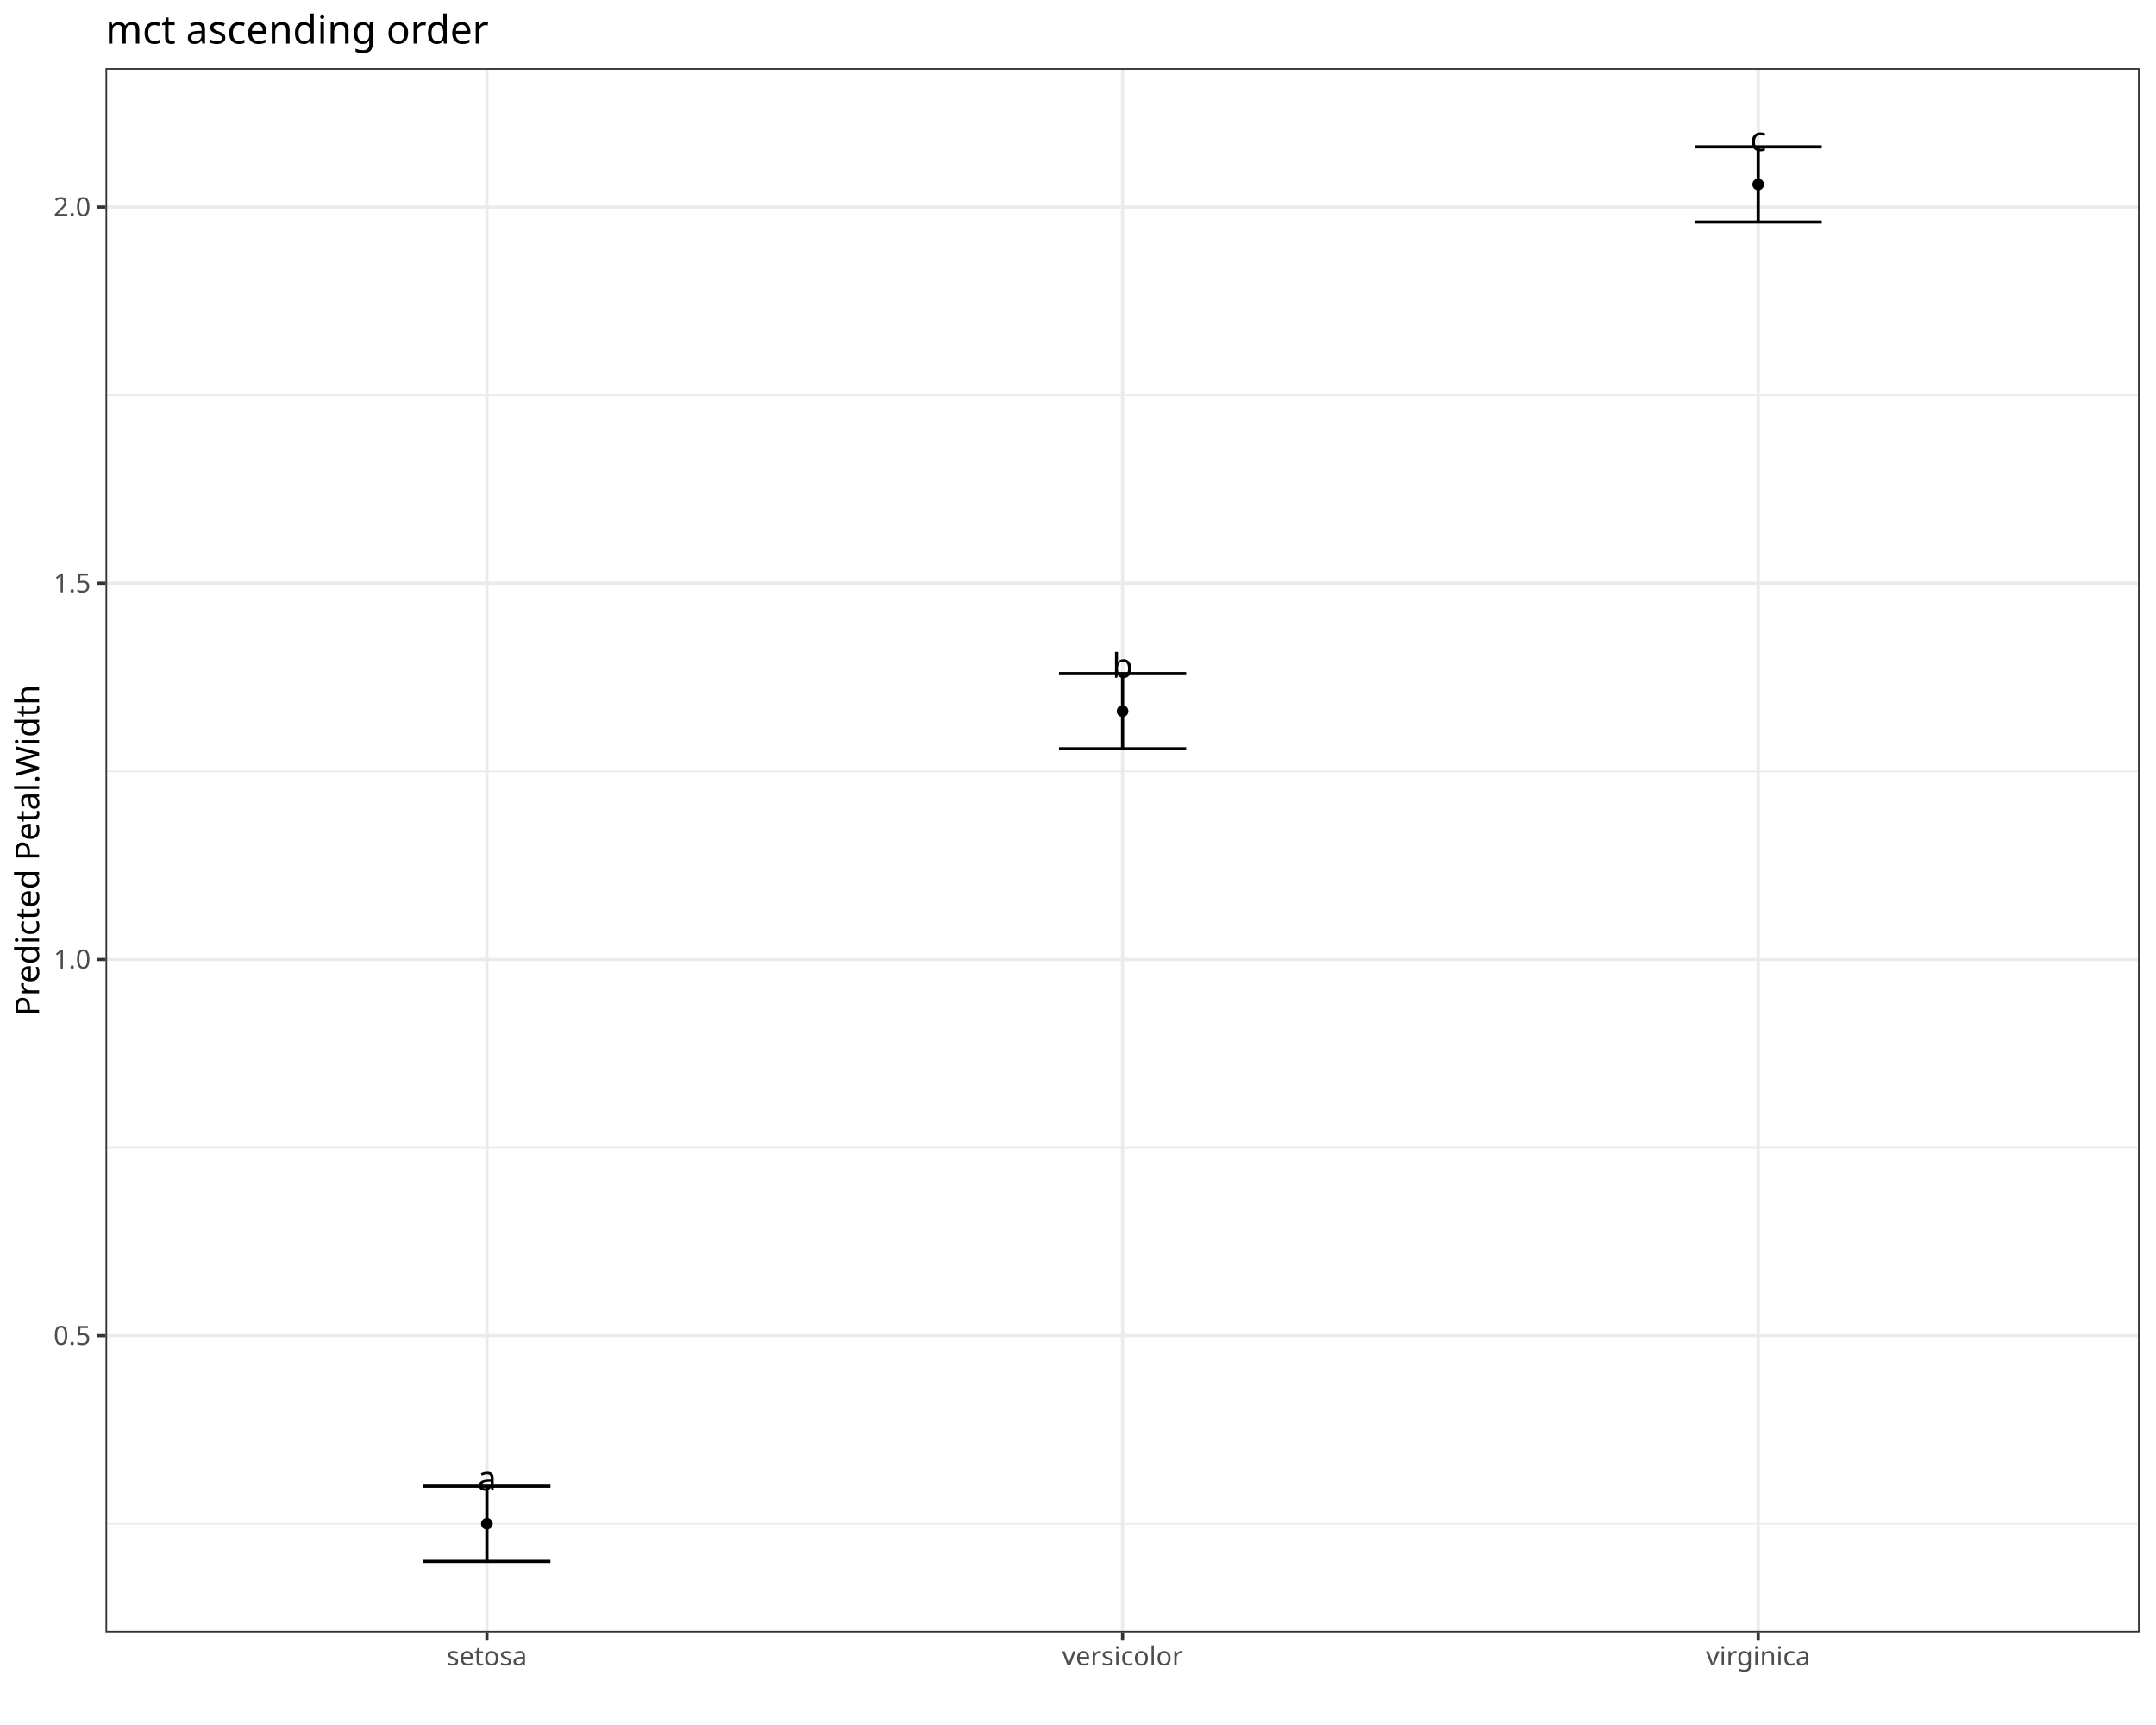
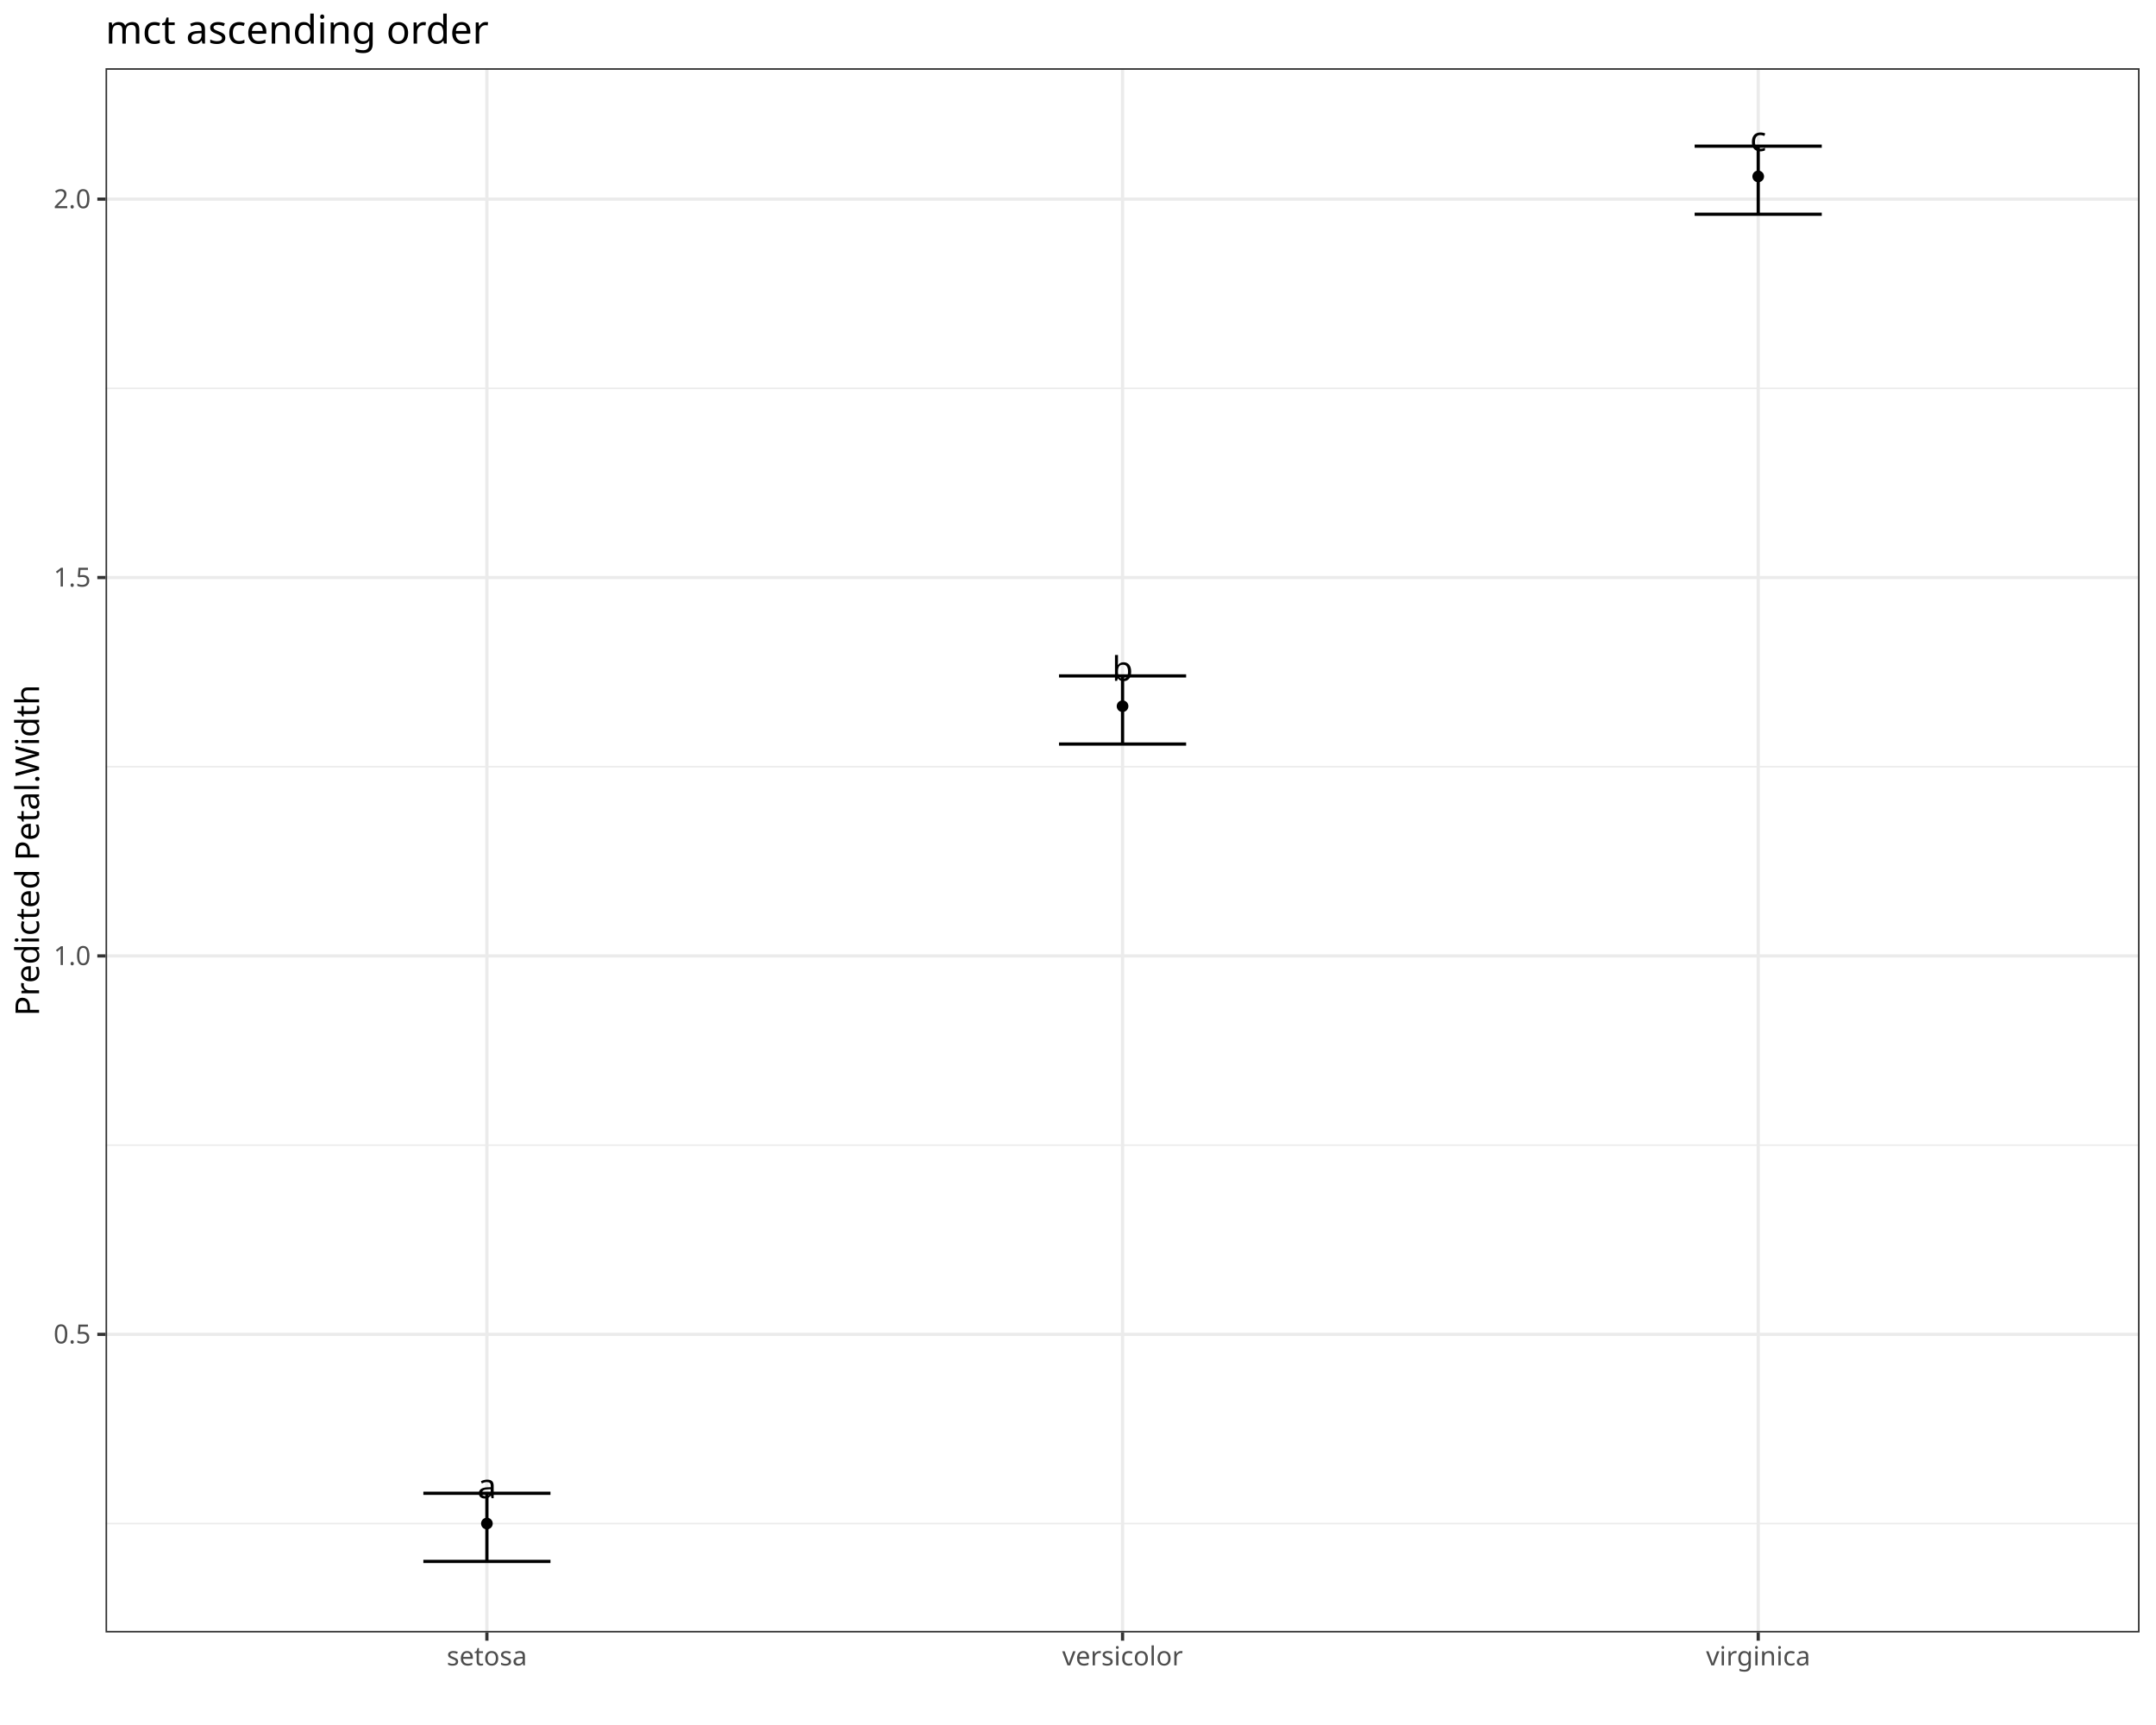
<svg xmlns="http://www.w3.org/2000/svg" class="svglite" data-engine-version="2.0" width="720.00pt" height="576.00pt" viewBox="0 0 720.00 576.00">
  <defs>
    <style type="text/css">
    .svglite line, .svglite polyline, .svglite polygon, .svglite path, .svglite rect, .svglite circle {
      fill: none;
      stroke: #000000;
      stroke-linecap: round;
      stroke-linejoin: round;
      stroke-miterlimit: 10.00;
    }
  </style>
  </defs>
  <rect width="100%" height="100%" style="stroke: none; fill: #FFFFFF;" />
  <defs>
    <clipPath id="cpMC4wMHw3MjAuMDB8MC4wMHw1NzYuMDA=">
      <rect x="0.00" y="0.00" width="720.00" height="576.00" />
    </clipPath>
  </defs>
  <g clip-path="url(#cpMC4wMHw3MjAuMDB8MC4wMHw1NzYuMDA=)">
    <rect x="0.00" y="0.00" width="720.00" height="576.00" style="stroke-width: 1.07; stroke: #FFFFFF; fill: #FFFFFF;" />
  </g>
  <defs>
    <clipPath id="cpMzUuMjR8NzE0LjUyfDIyLjc4fDU0NS4xMQ==">
      <rect x="35.24" y="22.78" width="679.28" height="522.33" />
    </clipPath>
  </defs>
  <g clip-path="url(#cpMzUuMjR8NzE0LjUyfDIyLjc4fDU0NS4xMQ==)">
    <rect x="35.24" y="22.78" width="679.28" height="522.33" style="stroke-width: 1.07; stroke: none; fill: #FFFFFF;" />
-     <polyline points="35.24,508.81 714.52,508.81 " style="stroke-width: 0.53; stroke: #EBEBEB; stroke-linecap: butt;" />
-     <polyline points="35.24,383.19 714.52,383.19 " style="stroke-width: 0.53; stroke: #EBEBEB; stroke-linecap: butt;" />
-     <polyline points="35.24,257.57 714.52,257.57 " style="stroke-width: 0.53; stroke: #EBEBEB; stroke-linecap: butt;" />
-     <polyline points="35.24,131.95 714.52,131.95 " style="stroke-width: 0.53; stroke: #EBEBEB; stroke-linecap: butt;" />
-     <polyline points="35.24,446.00 714.52,446.00 " style="stroke-width: 1.07; stroke: #EBEBEB; stroke-linecap: butt;" />
-     <polyline points="35.24,320.38 714.52,320.38 " style="stroke-width: 1.07; stroke: #EBEBEB; stroke-linecap: butt;" />
-     <polyline points="35.24,194.76 714.52,194.76 " style="stroke-width: 1.07; stroke: #EBEBEB; stroke-linecap: butt;" />
-     <polyline points="35.24,69.14 714.52,69.14 " style="stroke-width: 1.07; stroke: #EBEBEB; stroke-linecap: butt;" />
+     <polyline points="35.24,508.73 714.52,508.73 " style="stroke-width: 0.53; stroke: #EBEBEB; stroke-linecap: butt;" />
+     <polyline points="35.24,382.38 714.52,382.38 " style="stroke-width: 0.53; stroke: #EBEBEB; stroke-linecap: butt;" />
+     <polyline points="35.24,256.02 714.52,256.02 " style="stroke-width: 0.53; stroke: #EBEBEB; stroke-linecap: butt;" />
+     <polyline points="35.24,129.67 714.52,129.67 " style="stroke-width: 0.53; stroke: #EBEBEB; stroke-linecap: butt;" />
+     <polyline points="35.24,445.56 714.52,445.56 " style="stroke-width: 1.07; stroke: #EBEBEB; stroke-linecap: butt;" />
+     <polyline points="35.24,319.20 714.52,319.20 " style="stroke-width: 1.07; stroke: #EBEBEB; stroke-linecap: butt;" />
+     <polyline points="35.24,192.85 714.52,192.85 " style="stroke-width: 1.07; stroke: #EBEBEB; stroke-linecap: butt;" />
+     <polyline points="35.24,66.49 714.52,66.49 " style="stroke-width: 1.07; stroke: #EBEBEB; stroke-linecap: butt;" />
    <polyline points="162.60,545.11 162.60,22.78 " style="stroke-width: 1.07; stroke: #EBEBEB; stroke-linecap: butt;" />
    <polyline points="374.88,545.11 374.88,22.78 " style="stroke-width: 1.07; stroke: #EBEBEB; stroke-linecap: butt;" />
    <polyline points="587.16,545.11 587.16,22.78 " style="stroke-width: 1.07; stroke: #EBEBEB; stroke-linecap: butt;" />
-     <polyline points="141.38,496.25 183.83,496.25 " style="stroke-width: 1.07; stroke-linecap: butt;" />
-     <polyline points="162.60,496.25 162.60,521.37 " style="stroke-width: 1.07; stroke-linecap: butt;" />
+     <polyline points="141.38,498.63 183.83,498.63 " style="stroke-width: 1.07; stroke-linecap: butt;" />
+     <polyline points="162.60,498.63 162.60,521.37 " style="stroke-width: 1.07; stroke-linecap: butt;" />
    <polyline points="141.38,521.37 183.83,521.37 " style="stroke-width: 1.07; stroke-linecap: butt;" />
-     <polyline points="353.65,224.91 396.11,224.91 " style="stroke-width: 1.07; stroke-linecap: butt;" />
-     <polyline points="374.88,224.91 374.88,250.03 " style="stroke-width: 1.07; stroke-linecap: butt;" />
-     <polyline points="353.65,250.03 396.11,250.03 " style="stroke-width: 1.07; stroke-linecap: butt;" />
-     <polyline points="565.93,49.04 608.38,49.04 " style="stroke-width: 1.07; stroke-linecap: butt;" />
-     <polyline points="587.16,49.04 587.16,74.16 " style="stroke-width: 1.07; stroke-linecap: butt;" />
-     <polyline points="565.93,74.16 608.38,74.16 " style="stroke-width: 1.07; stroke-linecap: butt;" />
-     <text x="162.60" y="497.65" text-anchor="middle" style="font-size: 11.38px; font-family: sans;" textLength="6.33px" lengthAdjust="spacingAndGlyphs">a</text>
-     <text x="374.88" y="226.31" text-anchor="middle" style="font-size: 11.38px; font-family: sans;" textLength="6.33px" lengthAdjust="spacingAndGlyphs">b</text>
+     <polyline points="353.65,225.70 396.11,225.70 " style="stroke-width: 1.07; stroke-linecap: butt;" />
+     <polyline points="374.88,225.70 374.88,248.44 " style="stroke-width: 1.07; stroke-linecap: butt;" />
+     <polyline points="353.65,248.44 396.11,248.44 " style="stroke-width: 1.07; stroke-linecap: butt;" />
+     <polyline points="565.93,48.80 608.38,48.80 " style="stroke-width: 1.07; stroke-linecap: butt;" />
+     <polyline points="587.16,48.80 587.16,71.54 " style="stroke-width: 1.07; stroke-linecap: butt;" />
+     <polyline points="565.93,71.54 608.38,71.54 " style="stroke-width: 1.07; stroke-linecap: butt;" />
+     <text x="162.60" y="500.27" text-anchor="middle" style="font-size: 11.38px; font-family: sans;" textLength="6.33px" lengthAdjust="spacingAndGlyphs">a</text>
+     <text x="374.88" y="227.34" text-anchor="middle" style="font-size: 11.38px; font-family: sans;" textLength="6.33px" lengthAdjust="spacingAndGlyphs">b</text>
    <text x="587.16" y="50.44" text-anchor="middle" style="font-size: 11.38px; font-family: sans;" textLength="5.70px" lengthAdjust="spacingAndGlyphs">c</text>
-     <circle cx="162.60" cy="508.81" r="1.95" style="stroke-width: 0.71; stroke: none; fill: #000000;" />
-     <circle cx="374.88" cy="237.47" r="1.95" style="stroke-width: 0.71; stroke: none; fill: #000000;" />
-     <circle cx="587.16" cy="61.60" r="1.95" style="stroke-width: 0.71; stroke: none; fill: #000000;" />
+     <circle cx="162.60" cy="508.73" r="1.95" style="stroke-width: 0.71; stroke: none; fill: #000000;" />
+     <circle cx="374.88" cy="235.81" r="1.95" style="stroke-width: 0.71; stroke: none; fill: #000000;" />
+     <circle cx="587.16" cy="58.91" r="1.95" style="stroke-width: 0.71; stroke: none; fill: #000000;" />
    <rect x="35.24" y="22.78" width="679.28" height="522.33" style="stroke-width: 1.07; stroke: #333333;" />
  </g>
  <g clip-path="url(#cpMC4wMHw3MjAuMDB8MC4wMHw1NzYuMDA=)">
-     <text x="30.31" y="449.03" text-anchor="end" style="font-size: 8.80px; fill: #4D4D4D; font-family: sans;" textLength="12.23px" lengthAdjust="spacingAndGlyphs">0.5</text>
-     <text x="30.31" y="323.41" text-anchor="end" style="font-size: 8.80px; fill: #4D4D4D; font-family: sans;" textLength="12.23px" lengthAdjust="spacingAndGlyphs">1.0</text>
-     <text x="30.31" y="197.79" text-anchor="end" style="font-size: 8.80px; fill: #4D4D4D; font-family: sans;" textLength="12.23px" lengthAdjust="spacingAndGlyphs">1.5</text>
-     <text x="30.31" y="72.17" text-anchor="end" style="font-size: 8.80px; fill: #4D4D4D; font-family: sans;" textLength="12.23px" lengthAdjust="spacingAndGlyphs">2.0</text>
-     <polyline points="32.50,446.00 35.24,446.00 " style="stroke-width: 1.07; stroke: #333333; stroke-linecap: butt;" />
-     <polyline points="32.50,320.38 35.24,320.38 " style="stroke-width: 1.07; stroke: #333333; stroke-linecap: butt;" />
-     <polyline points="32.50,194.76 35.24,194.76 " style="stroke-width: 1.07; stroke: #333333; stroke-linecap: butt;" />
-     <polyline points="32.50,69.14 35.24,69.14 " style="stroke-width: 1.07; stroke: #333333; stroke-linecap: butt;" />
+     <text x="30.31" y="448.58" text-anchor="end" style="font-size: 8.80px; fill: #4D4D4D; font-family: sans;" textLength="12.23px" lengthAdjust="spacingAndGlyphs">0.5</text>
+     <text x="30.31" y="322.23" text-anchor="end" style="font-size: 8.80px; fill: #4D4D4D; font-family: sans;" textLength="12.23px" lengthAdjust="spacingAndGlyphs">1.0</text>
+     <text x="30.31" y="195.87" text-anchor="end" style="font-size: 8.80px; fill: #4D4D4D; font-family: sans;" textLength="12.23px" lengthAdjust="spacingAndGlyphs">1.5</text>
+     <text x="30.31" y="69.52" text-anchor="end" style="font-size: 8.80px; fill: #4D4D4D; font-family: sans;" textLength="12.23px" lengthAdjust="spacingAndGlyphs">2.0</text>
+     <polyline points="32.50,445.56 35.24,445.56 " style="stroke-width: 1.07; stroke: #333333; stroke-linecap: butt;" />
+     <polyline points="32.50,319.20 35.24,319.20 " style="stroke-width: 1.07; stroke: #333333; stroke-linecap: butt;" />
+     <polyline points="32.50,192.85 35.24,192.85 " style="stroke-width: 1.07; stroke: #333333; stroke-linecap: butt;" />
+     <polyline points="32.50,66.49 35.24,66.49 " style="stroke-width: 1.07; stroke: #333333; stroke-linecap: butt;" />
    <polyline points="162.60,547.85 162.60,545.11 " style="stroke-width: 1.07; stroke: #333333; stroke-linecap: butt;" />
    <polyline points="374.88,547.85 374.88,545.11 " style="stroke-width: 1.07; stroke: #333333; stroke-linecap: butt;" />
    <polyline points="587.16,547.85 587.16,545.11 " style="stroke-width: 1.07; stroke: #333333; stroke-linecap: butt;" />
    <text x="162.60" y="556.10" text-anchor="middle" style="font-size: 8.80px; fill: #4D4D4D; font-family: sans;" textLength="25.94px" lengthAdjust="spacingAndGlyphs">setosa</text>
    <text x="374.88" y="556.10" text-anchor="middle" style="font-size: 8.80px; fill: #4D4D4D; font-family: sans;" textLength="37.66px" lengthAdjust="spacingAndGlyphs">versicolor</text>
    <text x="587.16" y="556.10" text-anchor="middle" style="font-size: 8.80px; fill: #4D4D4D; font-family: sans;" textLength="32.28px" lengthAdjust="spacingAndGlyphs">virginica</text>
    <text transform="translate(13.05,283.95) rotate(-90)" text-anchor="middle" style="font-size: 11.00px; font-family: sans;" textLength="105.78px" lengthAdjust="spacingAndGlyphs">Predicted Petal.Width</text>
    <text x="35.24" y="14.56" style="font-size: 13.20px; font-family: sans;" textLength="119.62px" lengthAdjust="spacingAndGlyphs">mct ascending order</text>
  </g>
</svg>
